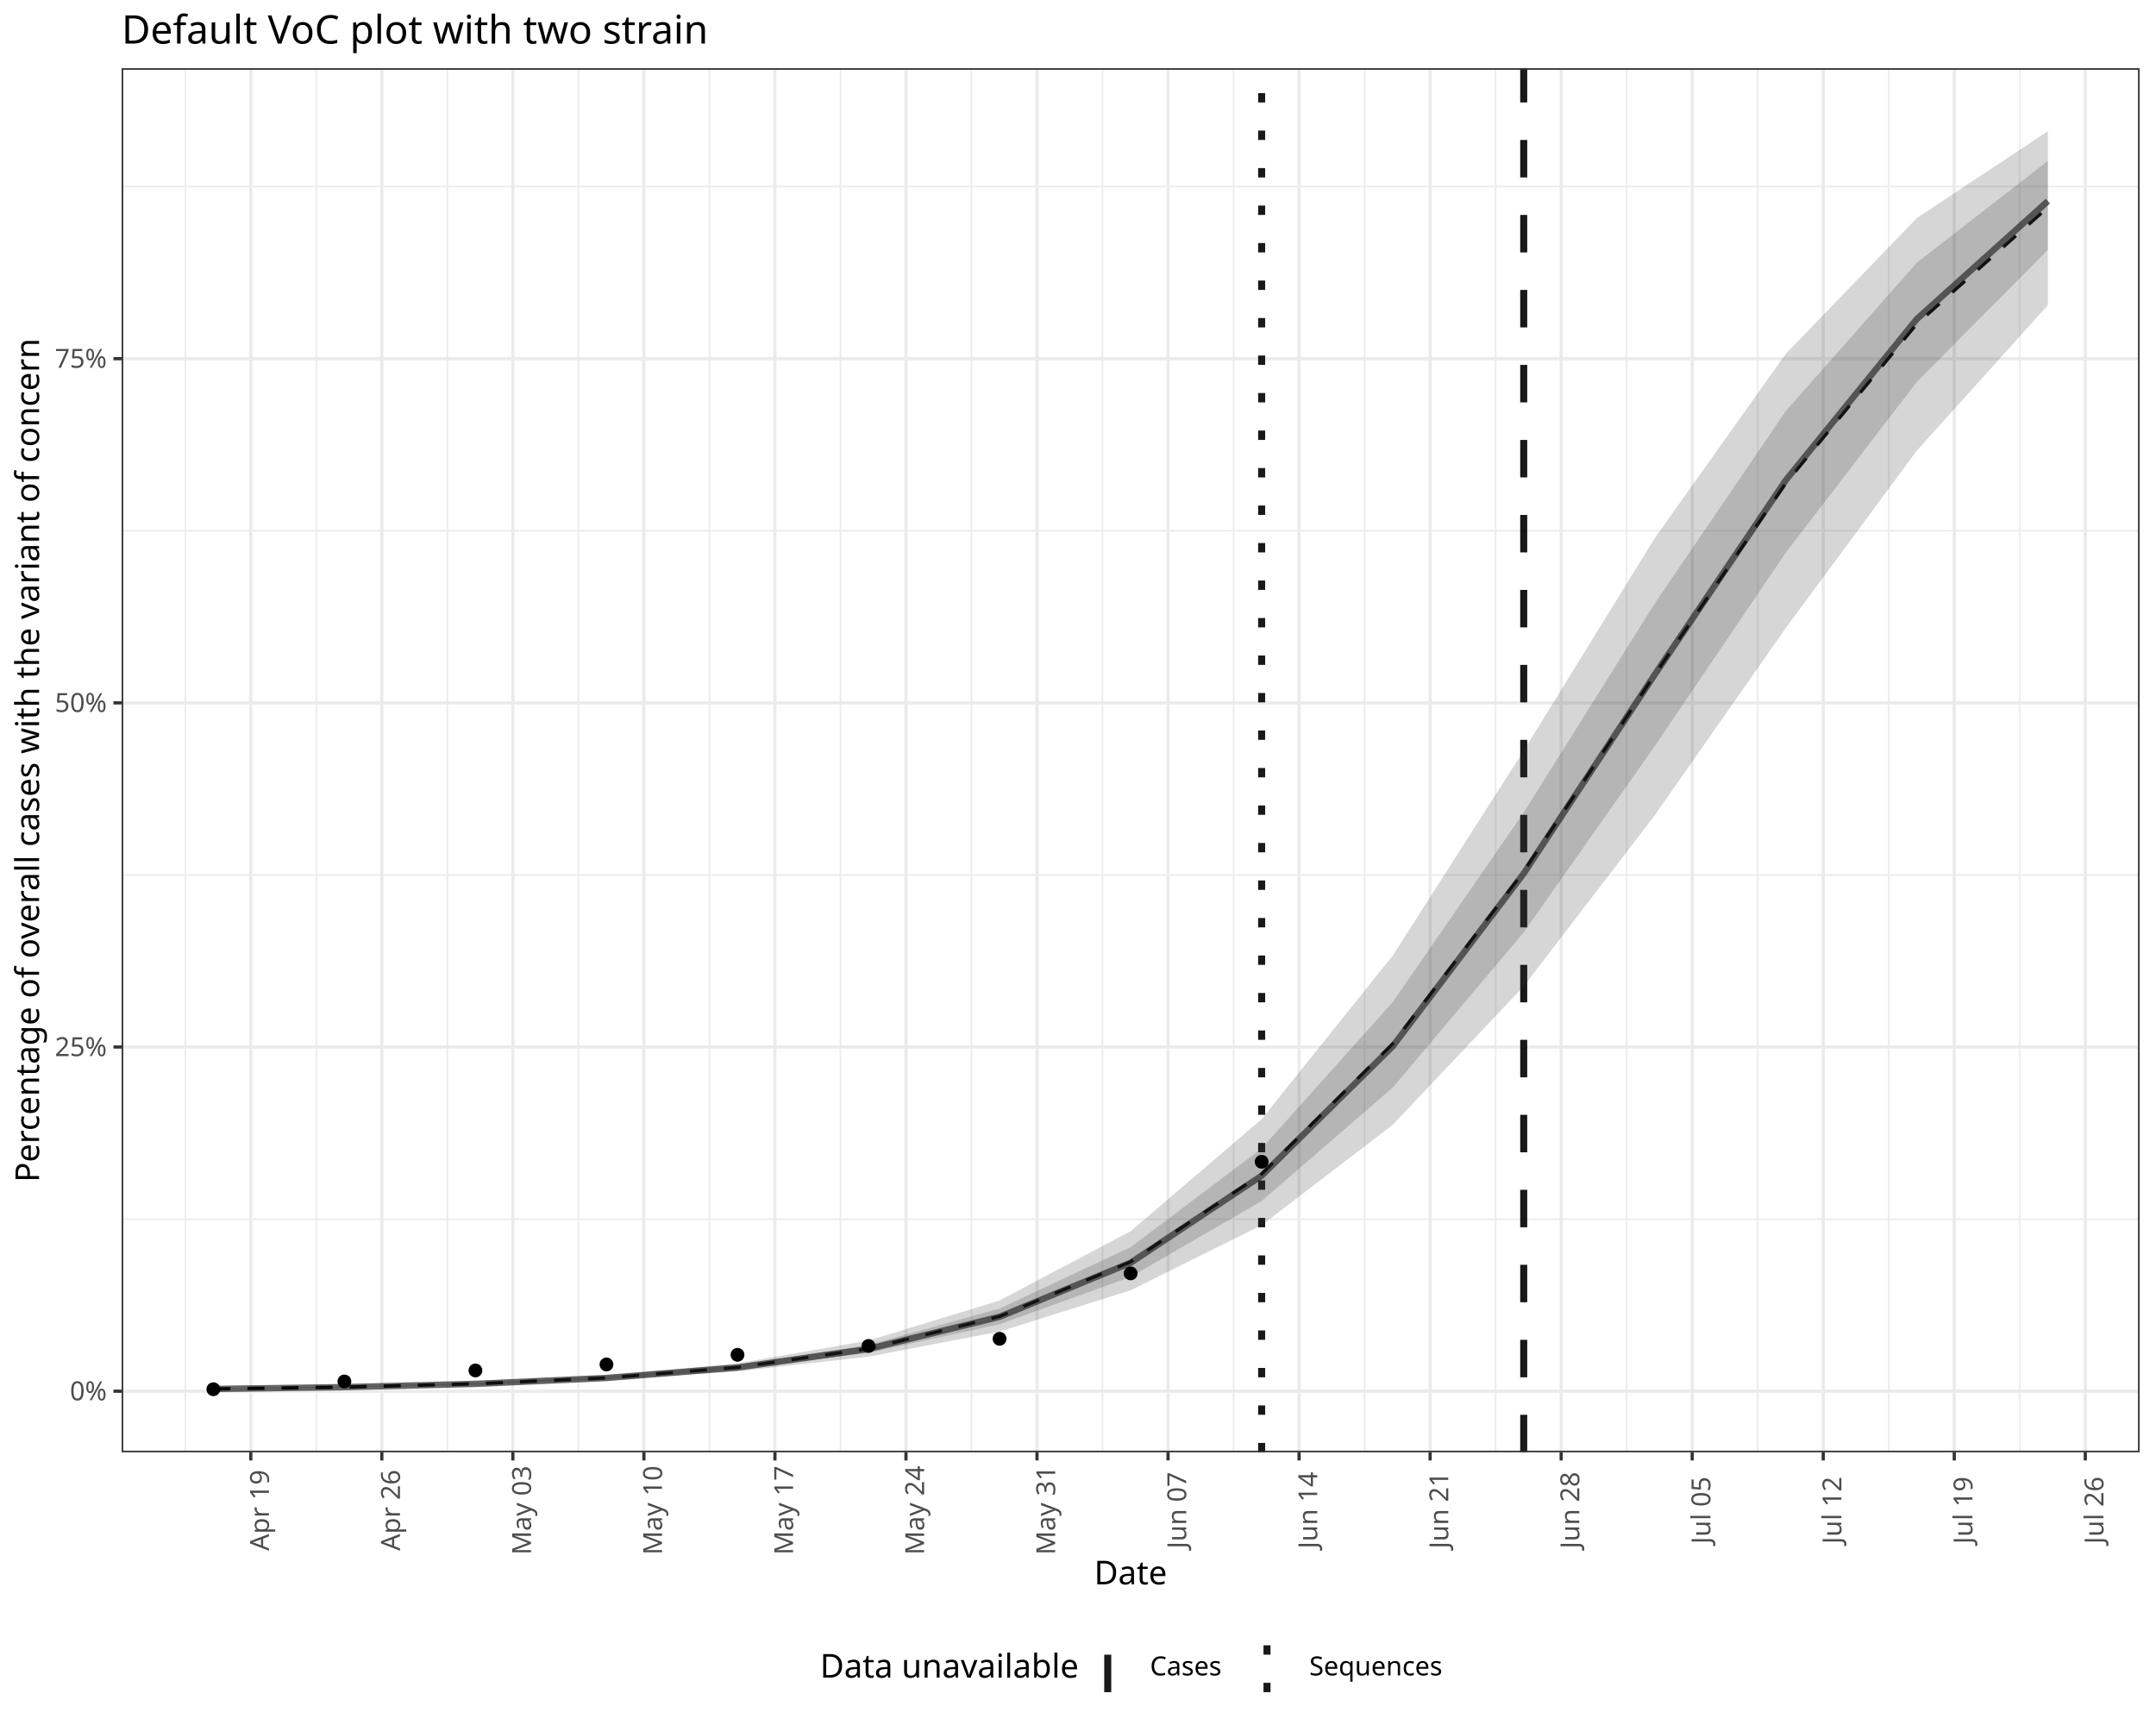
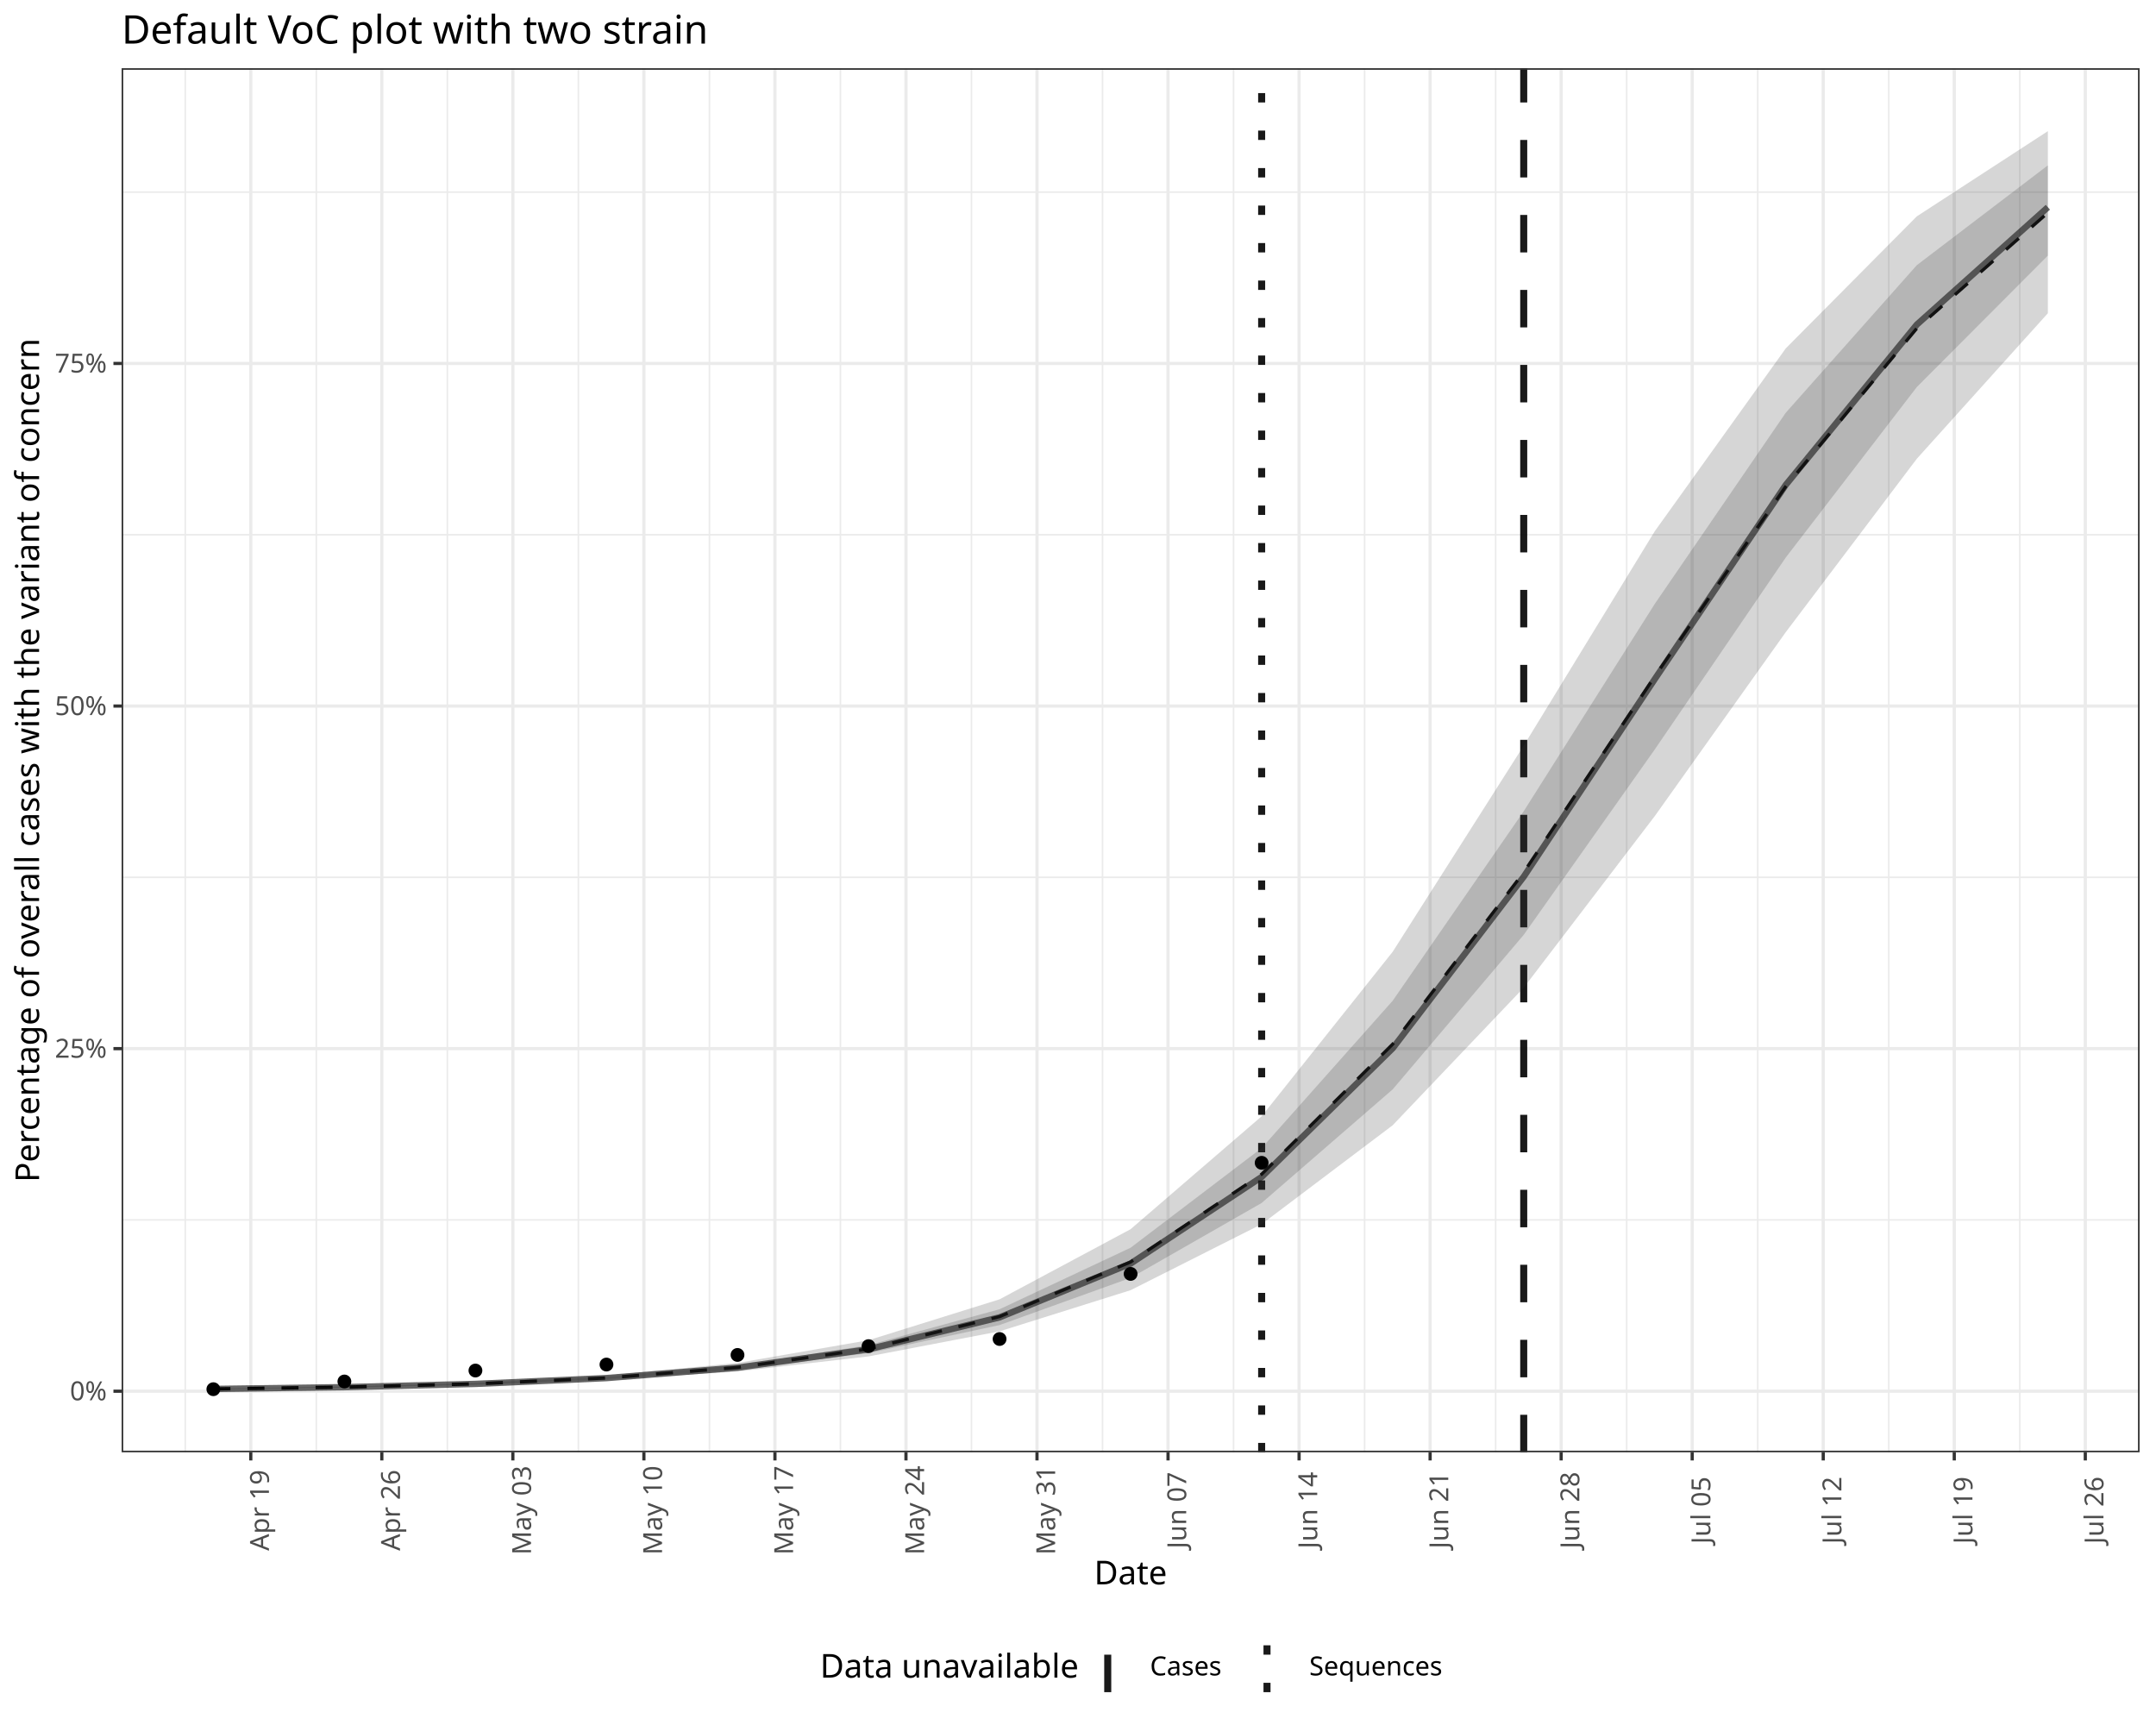
<svg xmlns="http://www.w3.org/2000/svg" class="svglite" data-engine-version="2.0" width="720.00pt" height="576.00pt" viewBox="0 0 720.00 576.00">
  <defs>
    <style type="text/css">
    .svglite line, .svglite polyline, .svglite polygon, .svglite path, .svglite rect, .svglite circle {
      fill: none;
      stroke: #000000;
      stroke-linecap: round;
      stroke-linejoin: round;
      stroke-miterlimit: 10.00;
    }
  </style>
  </defs>
  <rect width="100%" height="100%" style="stroke: none; fill: #FFFFFF;" />
  <defs>
    <clipPath id="cpMC4wMHw3MjAuMDB8MC4wMHw1NzYuMDA=">
      <rect x="0.00" y="0.00" width="720.00" height="576.00" />
    </clipPath>
  </defs>
  <g clip-path="url(#cpMC4wMHw3MjAuMDB8MC4wMHw1NzYuMDA=)">
    <rect x="0.00" y="0.00" width="720.00" height="576.00" style="stroke-width: 1.07; stroke: #FFFFFF; fill: #FFFFFF;" />
  </g>
  <defs>
    <clipPath id="cpNDAuNjJ8NzE0LjUyfDIyLjc4fDQ4NC45Mw==">
      <rect x="40.62" y="22.78" width="673.90" height="462.15" />
    </clipPath>
  </defs>
  <g clip-path="url(#cpNDAuNjJ8NzE0LjUyfDIyLjc4fDQ4NC45Mw==)">
    <rect x="40.62" y="22.78" width="673.90" height="462.15" style="stroke-width: 1.07; stroke: none; fill: #FFFFFF;" />
-     <polyline points="40.62,407.09 714.52,407.09 " style="stroke-width: 0.53; stroke: #EBEBEB; stroke-linecap: butt;" />
-     <polyline points="40.62,292.16 714.52,292.16 " style="stroke-width: 0.53; stroke: #EBEBEB; stroke-linecap: butt;" />
-     <polyline points="40.62,177.24 714.52,177.24 " style="stroke-width: 0.53; stroke: #EBEBEB; stroke-linecap: butt;" />
-     <polyline points="40.62,62.31 714.52,62.31 " style="stroke-width: 0.53; stroke: #EBEBEB; stroke-linecap: butt;" />
+     <polyline points="40.62,407.34 714.52,407.34 " style="stroke-width: 0.53; stroke: #EBEBEB; stroke-linecap: butt;" />
+     <polyline points="40.62,292.95 714.52,292.95 " style="stroke-width: 0.53; stroke: #EBEBEB; stroke-linecap: butt;" />
+     <polyline points="40.62,178.56 714.52,178.56 " style="stroke-width: 0.53; stroke: #EBEBEB; stroke-linecap: butt;" />
+     <polyline points="40.62,64.16 714.52,64.16 " style="stroke-width: 0.53; stroke: #EBEBEB; stroke-linecap: butt;" />
    <polyline points="61.87,484.93 61.87,22.78 " style="stroke-width: 0.53; stroke: #EBEBEB; stroke-linecap: butt;" />
    <polyline points="105.63,484.93 105.63,22.78 " style="stroke-width: 0.53; stroke: #EBEBEB; stroke-linecap: butt;" />
    <polyline points="149.39,484.93 149.39,22.78 " style="stroke-width: 0.53; stroke: #EBEBEB; stroke-linecap: butt;" />
    <polyline points="193.15,484.93 193.15,22.78 " style="stroke-width: 0.53; stroke: #EBEBEB; stroke-linecap: butt;" />
    <polyline points="236.91,484.93 236.91,22.78 " style="stroke-width: 0.53; stroke: #EBEBEB; stroke-linecap: butt;" />
    <polyline points="280.67,484.93 280.67,22.78 " style="stroke-width: 0.53; stroke: #EBEBEB; stroke-linecap: butt;" />
    <polyline points="324.43,484.93 324.43,22.78 " style="stroke-width: 0.53; stroke: #EBEBEB; stroke-linecap: butt;" />
    <polyline points="368.19,484.93 368.19,22.78 " style="stroke-width: 0.53; stroke: #EBEBEB; stroke-linecap: butt;" />
    <polyline points="411.95,484.93 411.95,22.78 " style="stroke-width: 0.53; stroke: #EBEBEB; stroke-linecap: butt;" />
    <polyline points="455.71,484.93 455.71,22.78 " style="stroke-width: 0.53; stroke: #EBEBEB; stroke-linecap: butt;" />
    <polyline points="499.47,484.93 499.47,22.78 " style="stroke-width: 0.53; stroke: #EBEBEB; stroke-linecap: butt;" />
    <polyline points="543.23,484.93 543.23,22.78 " style="stroke-width: 0.53; stroke: #EBEBEB; stroke-linecap: butt;" />
    <polyline points="586.99,484.93 586.99,22.78 " style="stroke-width: 0.53; stroke: #EBEBEB; stroke-linecap: butt;" />
    <polyline points="630.75,484.93 630.75,22.78 " style="stroke-width: 0.53; stroke: #EBEBEB; stroke-linecap: butt;" />
    <polyline points="674.51,484.93 674.51,22.78 " style="stroke-width: 0.53; stroke: #EBEBEB; stroke-linecap: butt;" />
-     <polyline points="40.62,464.55 714.52,464.55 " style="stroke-width: 1.07; stroke: #EBEBEB; stroke-linecap: butt;" />
-     <polyline points="40.62,349.62 714.52,349.62 " style="stroke-width: 1.07; stroke: #EBEBEB; stroke-linecap: butt;" />
-     <polyline points="40.62,234.70 714.52,234.70 " style="stroke-width: 1.07; stroke: #EBEBEB; stroke-linecap: butt;" />
-     <polyline points="40.62,119.77 714.52,119.77 " style="stroke-width: 1.07; stroke: #EBEBEB; stroke-linecap: butt;" />
+     <polyline points="40.62,464.54 714.52,464.54 " style="stroke-width: 1.07; stroke: #EBEBEB; stroke-linecap: butt;" />
+     <polyline points="40.62,350.15 714.52,350.15 " style="stroke-width: 1.07; stroke: #EBEBEB; stroke-linecap: butt;" />
+     <polyline points="40.62,235.75 714.52,235.75 " style="stroke-width: 1.07; stroke: #EBEBEB; stroke-linecap: butt;" />
+     <polyline points="40.62,121.36 714.52,121.36 " style="stroke-width: 1.07; stroke: #EBEBEB; stroke-linecap: butt;" />
    <polyline points="83.75,484.93 83.75,22.78 " style="stroke-width: 1.07; stroke: #EBEBEB; stroke-linecap: butt;" />
    <polyline points="127.51,484.93 127.51,22.78 " style="stroke-width: 1.07; stroke: #EBEBEB; stroke-linecap: butt;" />
    <polyline points="171.27,484.93 171.27,22.78 " style="stroke-width: 1.07; stroke: #EBEBEB; stroke-linecap: butt;" />
    <polyline points="215.03,484.93 215.03,22.78 " style="stroke-width: 1.07; stroke: #EBEBEB; stroke-linecap: butt;" />
    <polyline points="258.79,484.93 258.79,22.78 " style="stroke-width: 1.07; stroke: #EBEBEB; stroke-linecap: butt;" />
    <polyline points="302.55,484.93 302.55,22.78 " style="stroke-width: 1.07; stroke: #EBEBEB; stroke-linecap: butt;" />
    <polyline points="346.31,484.93 346.31,22.78 " style="stroke-width: 1.07; stroke: #EBEBEB; stroke-linecap: butt;" />
    <polyline points="390.07,484.93 390.07,22.78 " style="stroke-width: 1.07; stroke: #EBEBEB; stroke-linecap: butt;" />
    <polyline points="433.83,484.93 433.83,22.78 " style="stroke-width: 1.07; stroke: #EBEBEB; stroke-linecap: butt;" />
    <polyline points="477.59,484.93 477.59,22.78 " style="stroke-width: 1.07; stroke: #EBEBEB; stroke-linecap: butt;" />
    <polyline points="521.35,484.93 521.35,22.78 " style="stroke-width: 1.07; stroke: #EBEBEB; stroke-linecap: butt;" />
    <polyline points="565.11,484.93 565.11,22.78 " style="stroke-width: 1.07; stroke: #EBEBEB; stroke-linecap: butt;" />
    <polyline points="608.87,484.93 608.87,22.78 " style="stroke-width: 1.07; stroke: #EBEBEB; stroke-linecap: butt;" />
    <polyline points="652.63,484.93 652.63,22.78 " style="stroke-width: 1.07; stroke: #EBEBEB; stroke-linecap: butt;" />
    <polyline points="696.39,484.93 696.39,22.78 " style="stroke-width: 1.07; stroke: #EBEBEB; stroke-linecap: butt;" />
    <line x1="508.85" y1="484.93" x2="508.85" y2="22.78" style="stroke-width: 2.35; stroke: #000000; stroke-opacity: 0.90; stroke-dasharray: 12.52,12.52; stroke-linecap: butt;" />
    <line x1="421.33" y1="484.93" x2="421.33" y2="22.78" style="stroke-width: 2.35; stroke: #000000; stroke-opacity: 0.90; stroke-dasharray: 3.13,9.39; stroke-linecap: butt;" />
-     <polyline points="71.25,463.79 115.01,463.18 158.77,462.09 202.53,460.12 246.29,456.63 290.05,450.43 333.81,439.69 377.57,421.65 421.33,392.58 465.09,349.38 508.85,291.66 552.61,225.25 596.37,160.35 640.13,106.52 683.89,67.16 " style="stroke-width: 2.13; stroke: #000000; stroke-opacity: 0.60; stroke-linecap: butt;" />
-     <polyline points="71.25,463.78 115.01,463.17 158.77,462.07 202.53,460.10 246.29,456.59 290.05,450.37 333.81,439.57 377.57,421.32 421.33,392.01 465.09,348.52 508.85,290.99 552.61,225.25 596.37,161.35 640.13,108.16 683.89,69.25 " style="stroke-width: 1.07; stroke-dasharray: 5.69,5.69; stroke-linecap: butt;" />
-     <polygon points="71.25,463.62 115.01,462.90 158.77,461.63 202.53,459.35 246.29,455.24 290.05,447.63 333.81,434.26 377.57,411.12 421.33,373.69 465.09,319.11 508.85,250.65 552.61,179.68 596.37,118.15 640.13,72.82 683.89,43.79 683.89,101.90 640.13,150.47 596.37,209.69 552.61,272.23 508.85,329.33 465.09,375.60 421.33,409.10 377.57,430.85 333.81,444.62 290.05,453.00 246.29,457.91 202.53,460.80 158.77,462.45 115.01,463.39 71.25,463.93 " style="stroke-width: 0.00; stroke: none; fill: #333333; fill-opacity: 0.20;" />
-     <polyline points="71.25,463.62 115.01,462.90 158.77,461.63 202.53,459.35 246.29,455.24 290.05,447.63 333.81,434.26 377.57,411.12 421.33,373.69 465.09,319.11 508.85,250.65 552.61,179.68 596.37,118.15 640.13,72.82 683.89,43.79 " style="stroke-width: 0.43; stroke: none;" />
-     <polyline points="683.89,101.90 640.13,150.47 596.37,209.69 552.61,272.23 508.85,329.33 465.09,375.60 421.33,409.10 377.57,430.85 333.81,444.62 290.05,453.00 246.29,457.91 202.53,460.80 158.77,462.45 115.01,463.39 71.25,463.93 " style="stroke-width: 0.43; stroke: none;" />
-     <polygon points="71.25,463.71 115.01,463.05 158.77,461.88 202.53,459.75 246.29,455.92 290.05,449.06 333.81,436.95 377.57,416.45 421.33,383.48 465.09,334.62 508.85,271.30 552.61,201.49 596.37,137.25 640.13,87.71 683.89,53.72 683.89,83.45 640.13,127.52 596.37,184.53 552.61,249.12 508.85,311.33 465.09,363.17 421.33,401.03 377.57,426.37 333.81,442.17 290.05,451.69 246.29,457.25 202.53,460.46 158.77,462.28 115.01,463.30 71.25,463.86 " style="stroke-width: 0.00; stroke: none; fill: #333333; fill-opacity: 0.20;" />
-     <polyline points="71.25,463.71 115.01,463.05 158.77,461.88 202.53,459.75 246.29,455.92 290.05,449.06 333.81,436.95 377.57,416.45 421.33,383.48 465.09,334.62 508.85,271.30 552.61,201.49 596.37,137.25 640.13,87.71 683.89,53.72 " style="stroke-width: 1.07; stroke: none;" />
-     <polyline points="683.89,83.45 640.13,127.52 596.37,184.53 552.61,249.12 508.85,311.33 465.09,363.17 421.33,401.03 377.57,426.37 333.81,442.17 290.05,451.69 246.29,457.25 202.53,460.46 158.77,462.28 115.01,463.30 71.25,463.86 " style="stroke-width: 1.07; stroke: none;" />
-     <circle cx="71.25" cy="463.88" r="1.95" style="stroke-width: 0.71; fill: #000000;" />
-     <circle cx="115.01" cy="461.29" r="1.95" style="stroke-width: 0.71; fill: #000000;" />
-     <circle cx="158.77" cy="457.61" r="1.95" style="stroke-width: 0.71; fill: #000000;" />
-     <circle cx="202.53" cy="455.61" r="1.95" style="stroke-width: 0.71; fill: #000000;" />
-     <circle cx="246.29" cy="452.39" r="1.95" style="stroke-width: 0.71; fill: #000000;" />
-     <circle cx="290.05" cy="449.43" r="1.95" style="stroke-width: 0.71; fill: #000000;" />
-     <circle cx="333.81" cy="447.04" r="1.95" style="stroke-width: 0.71; fill: #000000;" />
-     <circle cx="377.57" cy="425.20" r="1.95" style="stroke-width: 0.71; fill: #000000;" />
-     <circle cx="421.33" cy="387.93" r="1.95" style="stroke-width: 0.71; fill: #000000;" />
+     <polyline points="71.25,463.79 115.01,463.19 158.77,462.10 202.53,460.16 246.29,456.68 290.05,450.53 333.81,439.88 377.57,421.92 421.33,393.01 465.09,350.04 508.85,292.75 552.61,226.77 596.37,161.90 640.13,108.38 683.89,69.20 " style="stroke-width: 2.13; stroke: #000000; stroke-opacity: 0.60; stroke-linecap: butt;" />
+     <polyline points="71.25,463.78 115.01,463.17 158.77,462.08 202.53,460.12 246.29,456.62 290.05,450.42 333.81,439.63 377.57,421.39 421.33,392.09 465.09,348.66 508.85,291.30 552.61,225.89 596.37,162.42 640.13,109.63 683.89,71.02 " style="stroke-width: 1.07; stroke-dasharray: 5.69,5.69; stroke-linecap: butt;" />
+     <polygon points="71.25,463.61 115.01,462.90 158.77,461.63 202.53,459.32 246.29,455.11 290.05,447.51 333.81,433.86 377.57,410.44 421.33,372.74 465.09,317.81 508.85,248.98 552.61,177.39 596.37,116.32 640.13,72.24 683.89,43.79 683.89,104.59 640.13,153.18 596.37,211.07 552.61,272.51 508.85,329.80 465.09,375.74 421.33,408.76 377.57,430.81 333.81,444.55 290.05,452.92 246.29,457.94 202.53,460.81 158.77,462.47 115.01,463.40 71.25,463.93 " style="stroke-width: 0.00; stroke: none; fill: #333333; fill-opacity: 0.20;" />
+     <polyline points="71.25,463.61 115.01,462.90 158.77,461.63 202.53,459.32 246.29,455.11 290.05,447.51 333.81,433.86 377.57,410.44 421.33,372.74 465.09,317.81 508.85,248.98 552.61,177.39 596.37,116.32 640.13,72.24 683.89,43.79 " style="stroke-width: 0.43; stroke: none;" />
+     <polyline points="683.89,104.59 640.13,153.18 596.37,211.07 552.61,272.51 508.85,329.80 465.09,375.74 421.33,408.76 377.57,430.81 333.81,444.55 290.05,452.92 246.29,457.94 202.53,460.81 158.77,462.47 115.01,463.40 71.25,463.93 " style="stroke-width: 0.43; stroke: none;" />
+     <polygon points="71.25,463.71 115.01,463.06 158.77,461.88 202.53,459.78 246.29,455.95 290.05,449.16 333.81,437.17 377.57,416.63 421.33,383.36 465.09,334.16 508.85,270.88 552.61,201.65 596.37,137.81 640.13,88.54 683.89,55.21 683.89,85.35 640.13,129.24 596.37,186.15 552.61,250.26 508.85,312.15 465.09,363.76 421.33,401.69 377.57,426.70 333.81,442.45 290.05,451.83 246.29,457.32 202.53,460.48 158.77,462.29 115.01,463.30 71.25,463.86 " style="stroke-width: 0.00; stroke: none; fill: #333333; fill-opacity: 0.20;" />
+     <polyline points="71.25,463.71 115.01,463.06 158.77,461.88 202.53,459.78 246.29,455.95 290.05,449.16 333.81,437.17 377.57,416.63 421.33,383.36 465.09,334.16 508.85,270.88 552.61,201.65 596.37,137.81 640.13,88.54 683.89,55.21 " style="stroke-width: 1.07; stroke: none;" />
+     <polyline points="683.89,85.35 640.13,129.24 596.37,186.15 552.61,250.26 508.85,312.15 465.09,363.76 421.33,401.69 377.57,426.70 333.81,442.45 290.05,451.83 246.29,457.32 202.53,460.48 158.77,462.29 115.01,463.30 71.25,463.86 " style="stroke-width: 1.07; stroke: none;" />
+     <circle cx="71.25" cy="463.87" r="1.95" style="stroke-width: 0.71; fill: #000000;" />
+     <circle cx="115.01" cy="461.30" r="1.95" style="stroke-width: 0.71; fill: #000000;" />
+     <circle cx="158.77" cy="457.64" r="1.95" style="stroke-width: 0.71; fill: #000000;" />
+     <circle cx="202.53" cy="455.64" r="1.95" style="stroke-width: 0.71; fill: #000000;" />
+     <circle cx="246.29" cy="452.43" r="1.95" style="stroke-width: 0.71; fill: #000000;" />
+     <circle cx="290.05" cy="449.49" r="1.95" style="stroke-width: 0.71; fill: #000000;" />
+     <circle cx="333.81" cy="447.11" r="1.95" style="stroke-width: 0.71; fill: #000000;" />
+     <circle cx="377.57" cy="425.37" r="1.95" style="stroke-width: 0.71; fill: #000000;" />
+     <circle cx="421.33" cy="388.28" r="1.95" style="stroke-width: 0.71; fill: #000000;" />
    <rect x="40.62" y="22.78" width="673.90" height="462.15" style="stroke-width: 1.07; stroke: #333333;" />
  </g>
  <g clip-path="url(#cpMC4wMHw3MjAuMDB8MC4wMHw1NzYuMDA=)">
-     <text x="35.69" y="467.58" text-anchor="end" style="font-size: 8.80px; fill: #4D4D4D; font-family: sans;" textLength="12.72px" lengthAdjust="spacingAndGlyphs">0%</text>
-     <text x="35.69" y="352.65" text-anchor="end" style="font-size: 8.80px; fill: #4D4D4D; font-family: sans;" textLength="17.61px" lengthAdjust="spacingAndGlyphs">25%</text>
-     <text x="35.69" y="237.73" text-anchor="end" style="font-size: 8.80px; fill: #4D4D4D; font-family: sans;" textLength="17.61px" lengthAdjust="spacingAndGlyphs">50%</text>
-     <text x="35.69" y="122.80" text-anchor="end" style="font-size: 8.80px; fill: #4D4D4D; font-family: sans;" textLength="17.61px" lengthAdjust="spacingAndGlyphs">75%</text>
-     <polyline points="37.88,464.55 40.62,464.55 " style="stroke-width: 1.07; stroke: #333333; stroke-linecap: butt;" />
-     <polyline points="37.88,349.62 40.62,349.62 " style="stroke-width: 1.07; stroke: #333333; stroke-linecap: butt;" />
-     <polyline points="37.88,234.70 40.62,234.70 " style="stroke-width: 1.07; stroke: #333333; stroke-linecap: butt;" />
-     <polyline points="37.88,119.77 40.62,119.77 " style="stroke-width: 1.07; stroke: #333333; stroke-linecap: butt;" />
+     <text x="35.69" y="467.57" text-anchor="end" style="font-size: 8.80px; fill: #4D4D4D; font-family: sans;" textLength="12.72px" lengthAdjust="spacingAndGlyphs">0%</text>
+     <text x="35.69" y="353.18" text-anchor="end" style="font-size: 8.80px; fill: #4D4D4D; font-family: sans;" textLength="17.61px" lengthAdjust="spacingAndGlyphs">25%</text>
+     <text x="35.69" y="238.78" text-anchor="end" style="font-size: 8.80px; fill: #4D4D4D; font-family: sans;" textLength="17.61px" lengthAdjust="spacingAndGlyphs">50%</text>
+     <text x="35.69" y="124.39" text-anchor="end" style="font-size: 8.80px; fill: #4D4D4D; font-family: sans;" textLength="17.61px" lengthAdjust="spacingAndGlyphs">75%</text>
+     <polyline points="37.88,464.54 40.62,464.54 " style="stroke-width: 1.07; stroke: #333333; stroke-linecap: butt;" />
+     <polyline points="37.88,350.15 40.62,350.15 " style="stroke-width: 1.07; stroke: #333333; stroke-linecap: butt;" />
+     <polyline points="37.88,235.75 40.62,235.75 " style="stroke-width: 1.07; stroke: #333333; stroke-linecap: butt;" />
+     <polyline points="37.88,121.36 40.62,121.36 " style="stroke-width: 1.07; stroke: #333333; stroke-linecap: butt;" />
    <polyline points="83.75,487.67 83.75,484.93 " style="stroke-width: 1.07; stroke: #333333; stroke-linecap: butt;" />
    <polyline points="127.51,487.67 127.51,484.93 " style="stroke-width: 1.07; stroke: #333333; stroke-linecap: butt;" />
    <polyline points="171.27,487.67 171.27,484.93 " style="stroke-width: 1.07; stroke: #333333; stroke-linecap: butt;" />
    <polyline points="215.03,487.67 215.03,484.93 " style="stroke-width: 1.07; stroke: #333333; stroke-linecap: butt;" />
    <polyline points="258.79,487.67 258.79,484.93 " style="stroke-width: 1.07; stroke: #333333; stroke-linecap: butt;" />
    <polyline points="302.55,487.67 302.55,484.93 " style="stroke-width: 1.07; stroke: #333333; stroke-linecap: butt;" />
    <polyline points="346.31,487.67 346.31,484.93 " style="stroke-width: 1.07; stroke: #333333; stroke-linecap: butt;" />
    <polyline points="390.07,487.67 390.07,484.93 " style="stroke-width: 1.07; stroke: #333333; stroke-linecap: butt;" />
    <polyline points="433.83,487.67 433.83,484.93 " style="stroke-width: 1.07; stroke: #333333; stroke-linecap: butt;" />
    <polyline points="477.59,487.67 477.59,484.93 " style="stroke-width: 1.07; stroke: #333333; stroke-linecap: butt;" />
    <polyline points="521.35,487.67 521.35,484.93 " style="stroke-width: 1.07; stroke: #333333; stroke-linecap: butt;" />
    <polyline points="565.11,487.67 565.11,484.93 " style="stroke-width: 1.07; stroke: #333333; stroke-linecap: butt;" />
    <polyline points="608.87,487.67 608.87,484.93 " style="stroke-width: 1.07; stroke: #333333; stroke-linecap: butt;" />
    <polyline points="652.63,487.67 652.63,484.93 " style="stroke-width: 1.07; stroke: #333333; stroke-linecap: butt;" />
    <polyline points="696.39,487.67 696.39,484.93 " style="stroke-width: 1.07; stroke: #333333; stroke-linecap: butt;" />
    <text transform="translate(89.81,504.30) rotate(-90)" text-anchor="middle" style="font-size: 8.80px; fill: #4D4D4D; font-family: sans;" textLength="25.93px" lengthAdjust="spacingAndGlyphs">Apr 19</text>
    <text transform="translate(133.57,504.30) rotate(-90)" text-anchor="middle" style="font-size: 8.80px; fill: #4D4D4D; font-family: sans;" textLength="25.93px" lengthAdjust="spacingAndGlyphs">Apr 26</text>
    <text transform="translate(177.33,504.30) rotate(-90)" text-anchor="middle" style="font-size: 8.80px; fill: #4D4D4D; font-family: sans;" textLength="28.87px" lengthAdjust="spacingAndGlyphs">May 03</text>
    <text transform="translate(221.09,504.30) rotate(-90)" text-anchor="middle" style="font-size: 8.80px; fill: #4D4D4D; font-family: sans;" textLength="28.87px" lengthAdjust="spacingAndGlyphs">May 10</text>
    <text transform="translate(264.85,504.30) rotate(-90)" text-anchor="middle" style="font-size: 8.80px; fill: #4D4D4D; font-family: sans;" textLength="28.87px" lengthAdjust="spacingAndGlyphs">May 17</text>
    <text transform="translate(308.61,504.30) rotate(-90)" text-anchor="middle" style="font-size: 8.80px; fill: #4D4D4D; font-family: sans;" textLength="28.87px" lengthAdjust="spacingAndGlyphs">May 24</text>
    <text transform="translate(352.37,504.30) rotate(-90)" text-anchor="middle" style="font-size: 8.80px; fill: #4D4D4D; font-family: sans;" textLength="28.87px" lengthAdjust="spacingAndGlyphs">May 31</text>
    <text transform="translate(396.13,504.30) rotate(-90)" text-anchor="middle" style="font-size: 8.80px; fill: #4D4D4D; font-family: sans;" textLength="26.43px" lengthAdjust="spacingAndGlyphs">Jun 07</text>
    <text transform="translate(439.89,504.30) rotate(-90)" text-anchor="middle" style="font-size: 8.80px; fill: #4D4D4D; font-family: sans;" textLength="26.43px" lengthAdjust="spacingAndGlyphs">Jun 14</text>
    <text transform="translate(483.65,504.30) rotate(-90)" text-anchor="middle" style="font-size: 8.80px; fill: #4D4D4D; font-family: sans;" textLength="26.43px" lengthAdjust="spacingAndGlyphs">Jun 21</text>
    <text transform="translate(527.41,504.30) rotate(-90)" text-anchor="middle" style="font-size: 8.80px; fill: #4D4D4D; font-family: sans;" textLength="26.43px" lengthAdjust="spacingAndGlyphs">Jun 28</text>
    <text transform="translate(571.17,504.30) rotate(-90)" text-anchor="middle" style="font-size: 8.80px; fill: #4D4D4D; font-family: sans;" textLength="23.49px" lengthAdjust="spacingAndGlyphs">Jul 05</text>
    <text transform="translate(614.93,504.30) rotate(-90)" text-anchor="middle" style="font-size: 8.80px; fill: #4D4D4D; font-family: sans;" textLength="23.49px" lengthAdjust="spacingAndGlyphs">Jul 12</text>
    <text transform="translate(658.69,504.30) rotate(-90)" text-anchor="middle" style="font-size: 8.80px; fill: #4D4D4D; font-family: sans;" textLength="23.49px" lengthAdjust="spacingAndGlyphs">Jul 19</text>
    <text transform="translate(702.45,504.30) rotate(-90)" text-anchor="middle" style="font-size: 8.80px; fill: #4D4D4D; font-family: sans;" textLength="23.49px" lengthAdjust="spacingAndGlyphs">Jul 26</text>
    <text x="377.57" y="529.04" text-anchor="middle" style="font-size: 11.00px; font-family: sans;" textLength="23.24px" lengthAdjust="spacingAndGlyphs">Date</text>
    <text transform="translate(13.05,253.86) rotate(-90)" text-anchor="middle" style="font-size: 11.00px; font-family: sans;" textLength="267.24px" lengthAdjust="spacingAndGlyphs">Percentage of overall cases with the variant of concern</text>
    <rect x="268.38" y="542.28" width="218.39" height="28.24" style="stroke-width: 1.07; stroke: none; fill: #FFFFFF;" />
    <text x="273.86" y="560.19" style="font-size: 11.00px; font-family: sans;" textLength="81.95px" lengthAdjust="spacingAndGlyphs">Data unavailable</text>
    <rect x="361.29" y="547.76" width="17.28" height="17.28" style="stroke-width: 1.07; stroke: none; fill: #FFFFFF;" />
    <line x1="369.93" y1="565.04" x2="369.93" y2="547.76" style="stroke-width: 2.35; stroke: #000000; stroke-opacity: 0.90; stroke-dasharray: 12.52,12.52; stroke-linecap: butt;" />
    <rect x="414.48" y="547.76" width="17.28" height="17.28" style="stroke-width: 1.07; stroke: none; fill: #FFFFFF;" />
    <line x1="423.12" y1="565.04" x2="423.12" y2="547.76" style="stroke-width: 2.35; stroke: #000000; stroke-opacity: 0.90; stroke-dasharray: 3.13,9.39; stroke-linecap: butt;" />
    <text x="384.05" y="559.43" style="font-size: 8.80px; font-family: sans;" textLength="24.95px" lengthAdjust="spacingAndGlyphs">Cases</text>
    <text x="437.24" y="559.43" style="font-size: 8.80px; font-family: sans;" textLength="44.05px" lengthAdjust="spacingAndGlyphs">Sequences</text>
    <text x="40.62" y="14.56" style="font-size: 13.20px; font-family: sans;" textLength="183.43px" lengthAdjust="spacingAndGlyphs">Default VoC plot with two strain</text>
  </g>
</svg>
